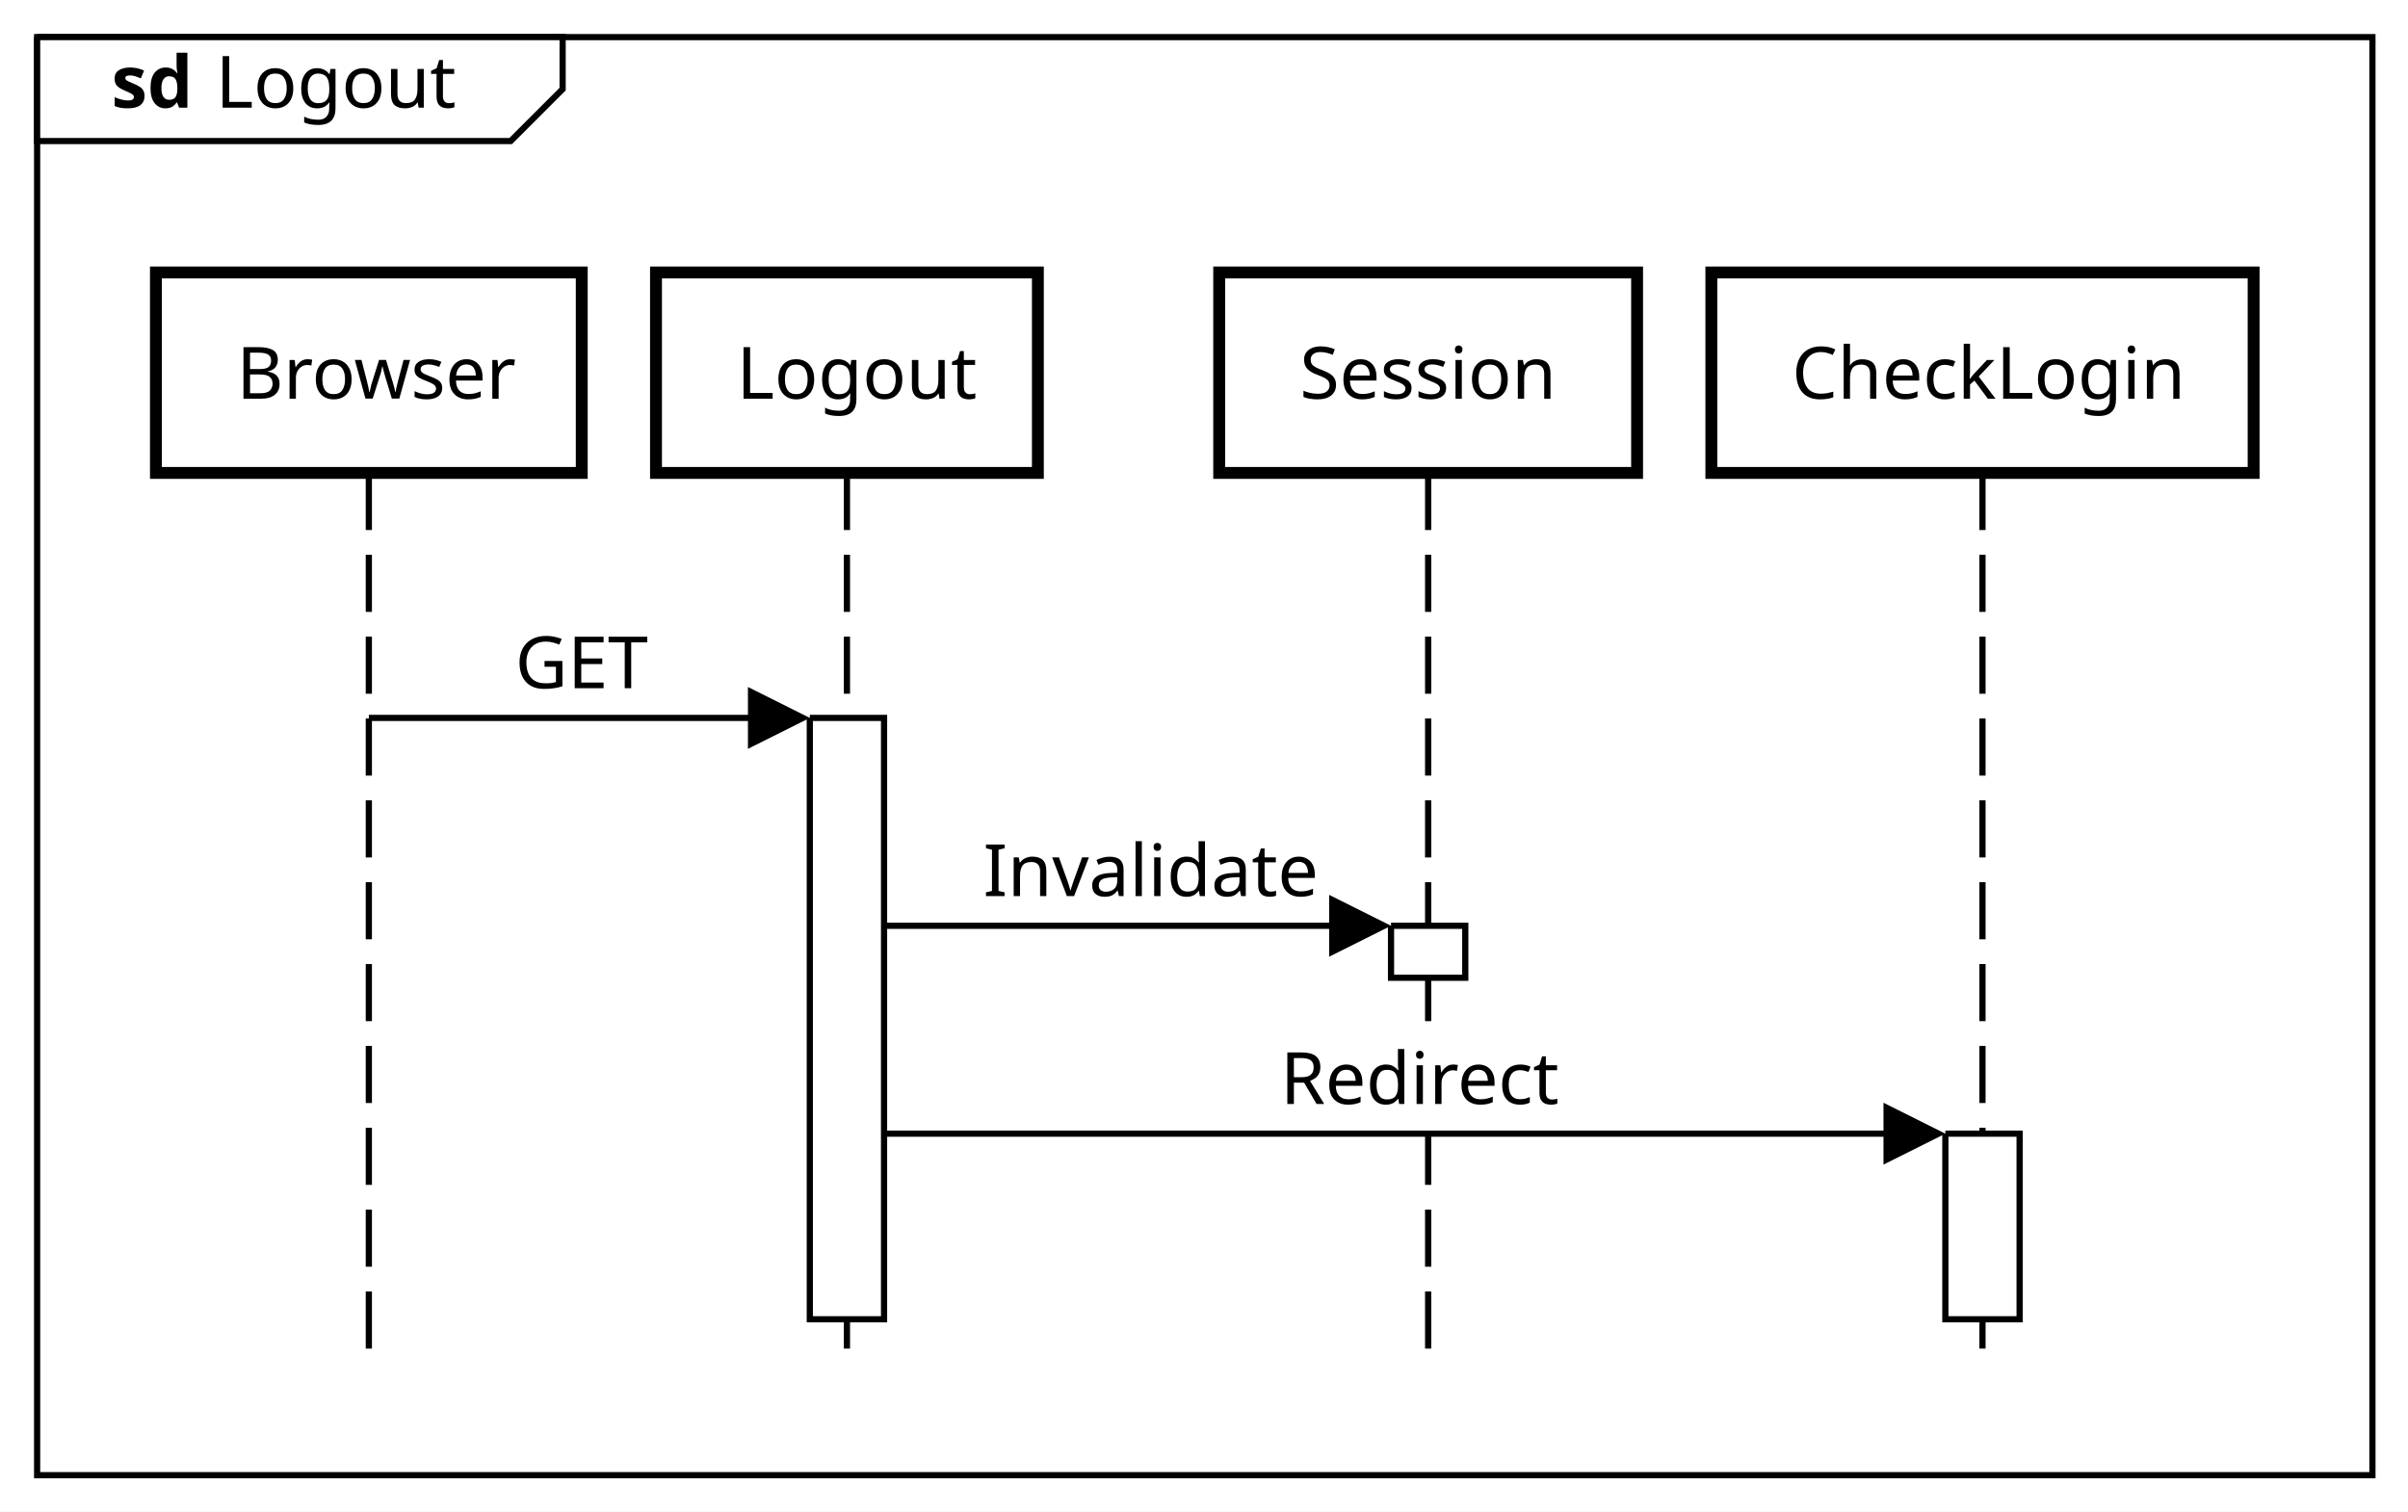
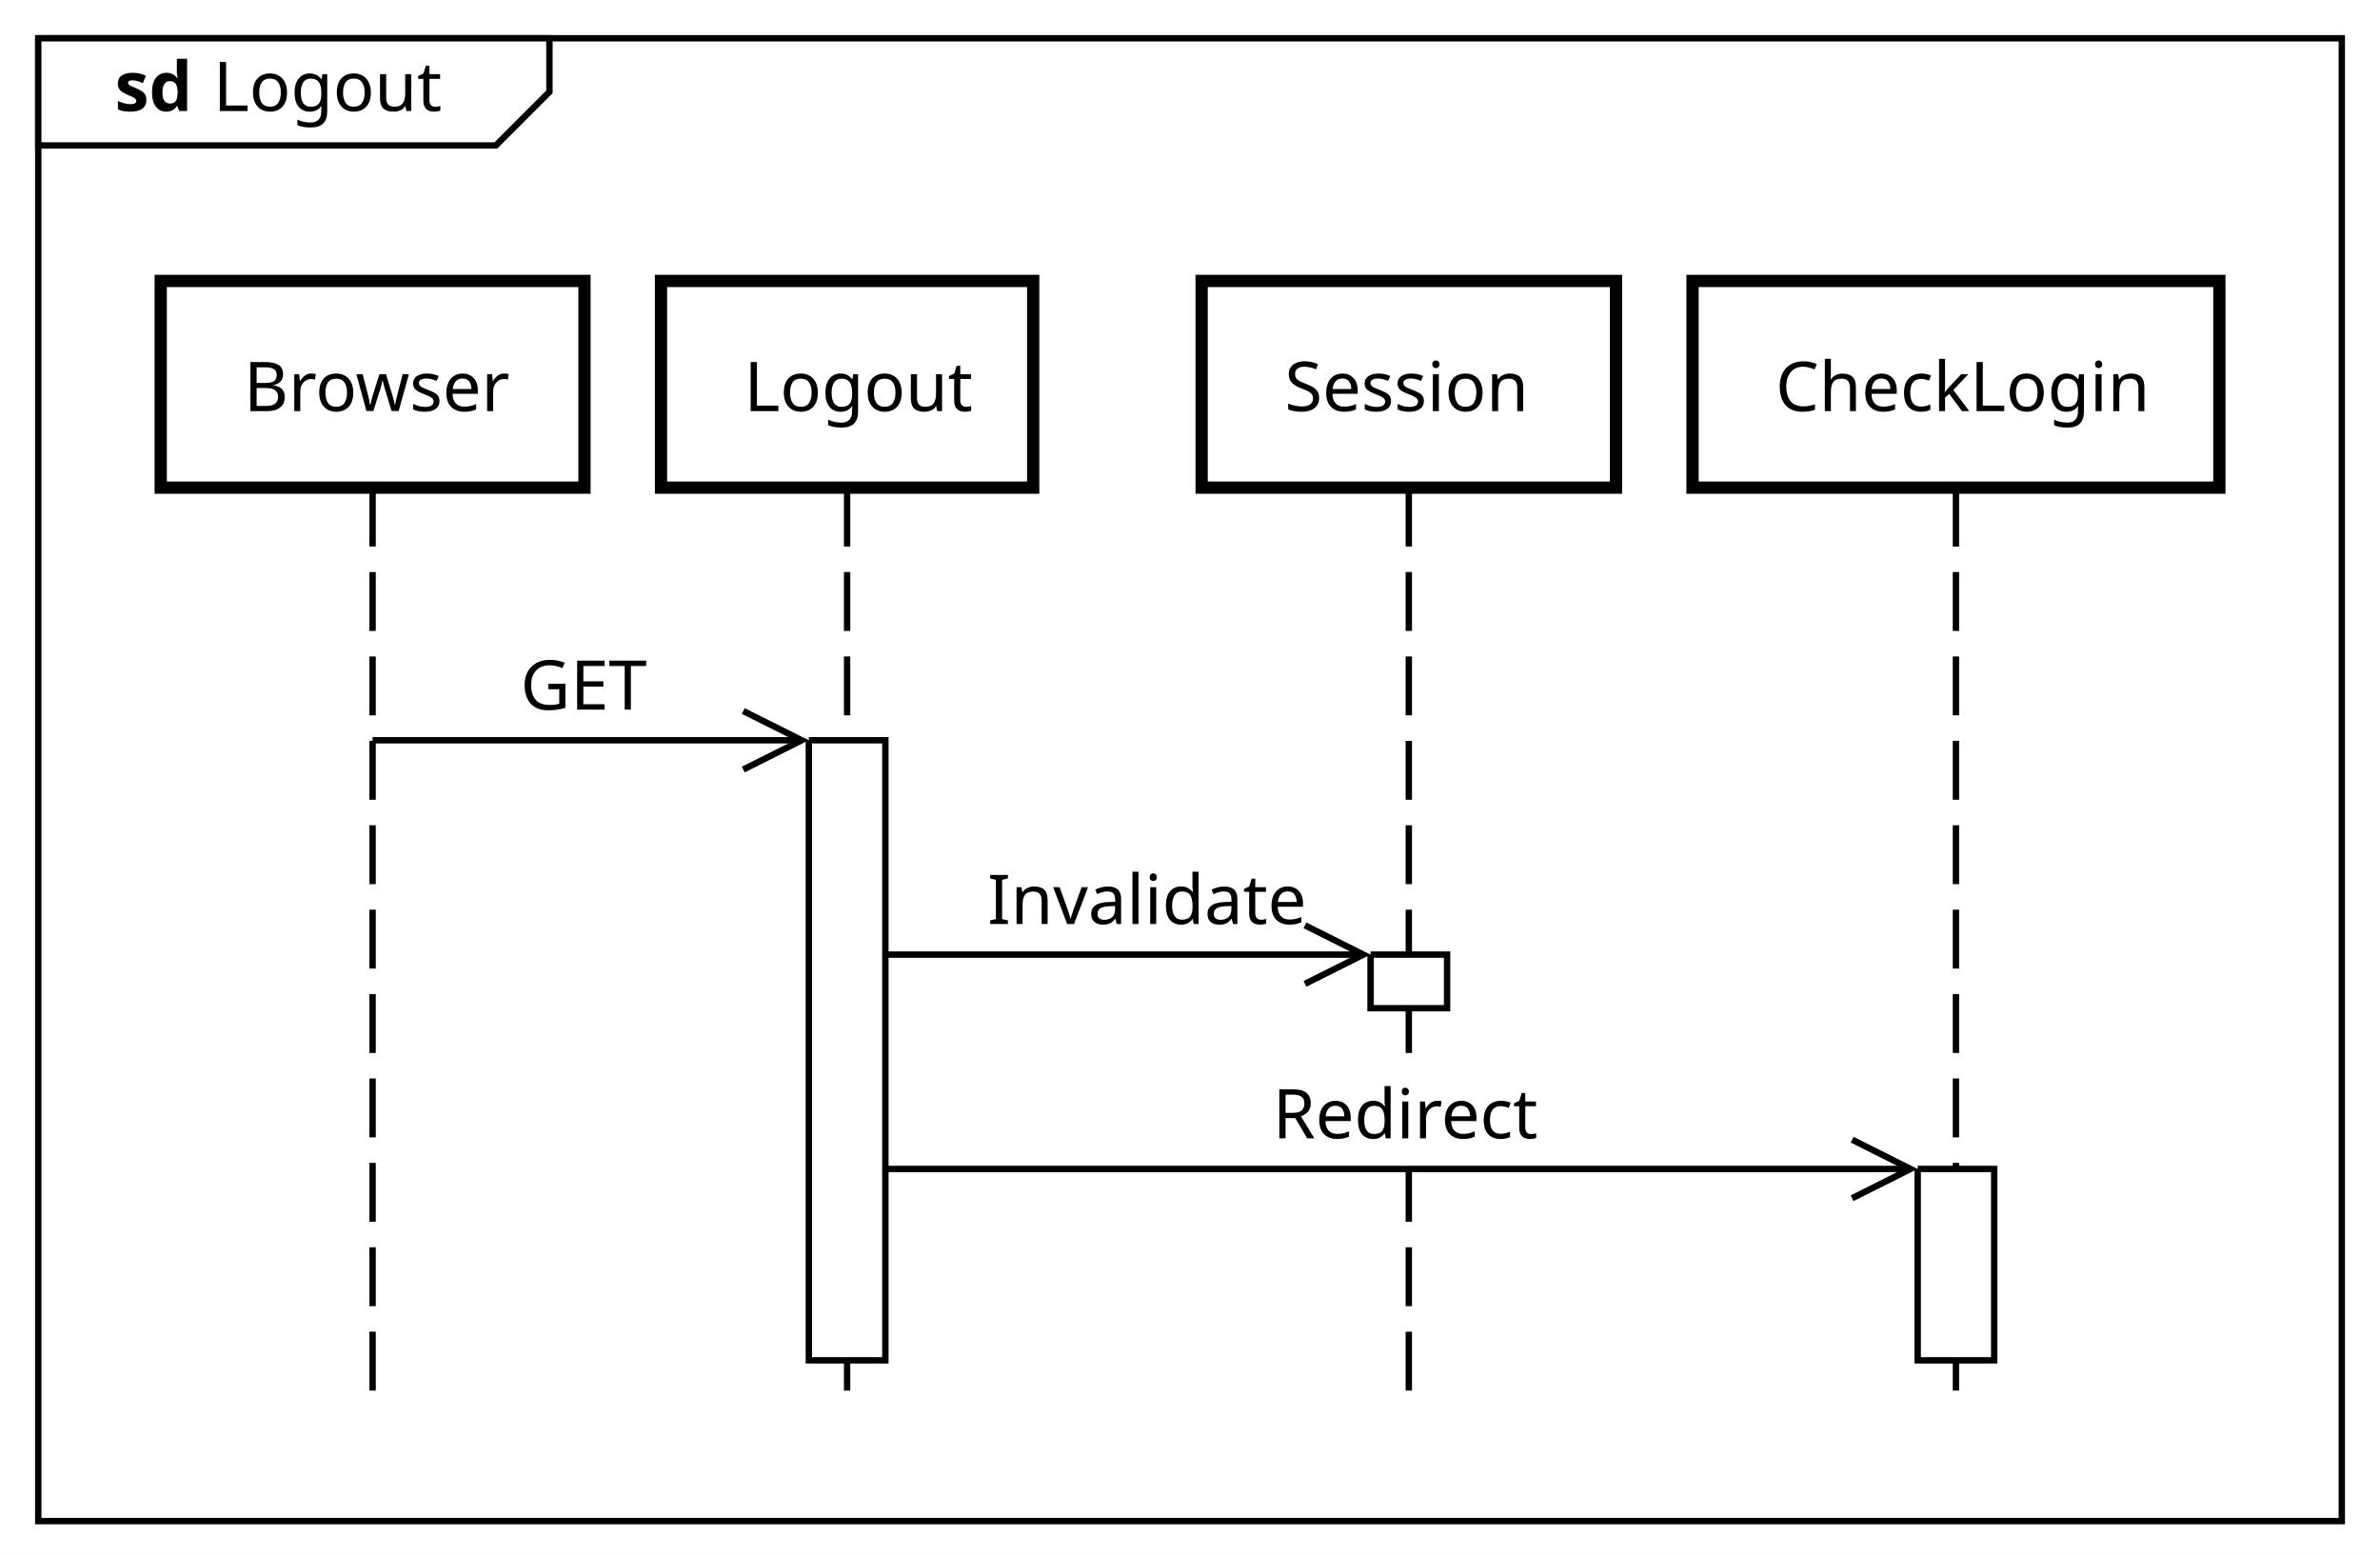
- <svg xmlns="http://www.w3.org/2000/svg" version="1.1" width="489" height="307">
+ <svg xmlns="http://www.w3.org/2000/svg" version="1.1" width="508" height="332">
  <defs />
  <g>
    <g />
    <g />
    <g />
    <g>
-       <rect fill="white" stroke="none" x="0" y="0" width="489" height="307" />
+       <rect fill="white" stroke="none" x="0" y="0" width="508" height="332" />
    </g>
    <g />
    <g>
-       <path fill="none" stroke="black" paint-order="fill stroke markers" d=" M 74.901 96.051 L 74.901 275.487" stroke-miterlimit="10" stroke-width="1.257" stroke-dasharray="11.599,5.026" />
-       <path fill="none" stroke="black" paint-order="fill stroke markers" d=" M 171.99 96.051 L 171.99 275.487" stroke-miterlimit="10" stroke-width="1.257" stroke-dasharray="11.599,5.026" />
-       <path fill="none" stroke="black" paint-order="fill stroke markers" d=" M 290.018 96.051 L 290.018 275.487" stroke-miterlimit="10" stroke-width="1.257" stroke-dasharray="11.599,5.026" />
-       <path fill="none" stroke="black" paint-order="fill stroke markers" d=" M 402.59 96.051 L 402.59 275.487" stroke-miterlimit="10" stroke-width="1.257" stroke-dasharray="11.599,5.026" />
+       <path fill="none" stroke="black" paint-order="fill stroke markers" d=" M 79.528 104.055 L 79.528 298.444" stroke-miterlimit="10" stroke-width="1.361" stroke-dasharray="12.566,5.445" />
+       <path fill="none" stroke="black" paint-order="fill stroke markers" d=" M 180.81 104.055 L 180.81 298.444" stroke-miterlimit="10" stroke-width="1.361" stroke-dasharray="12.566,5.445" />
+       <path fill="none" stroke="black" paint-order="fill stroke markers" d=" M 300.706 104.055 L 300.706 298.444" stroke-miterlimit="10" stroke-width="1.361" stroke-dasharray="12.566,5.445" />
+       <path fill="none" stroke="black" paint-order="fill stroke markers" d=" M 417.489 104.055 L 417.489 298.444" stroke-miterlimit="10" stroke-width="1.361" stroke-dasharray="12.566,5.445" />
    </g>
    <g>
      <path fill="none" stroke="none" />
      <g>
-         <path fill="white" stroke="black" paint-order="fill stroke markers" d=" M 31.665 55.339 L 118.137 55.339 L 118.137 96.051 L 31.665 96.051 L 31.665 55.339 Z" stroke-miterlimit="10" stroke-width="2.413" stroke-dasharray="" />
+         <path fill="white" stroke="black" paint-order="fill stroke markers" d=" M 34.304 59.95 L 124.751 59.95 L 124.751 104.055 L 34.304 104.055 L 34.304 59.95 Z" stroke-miterlimit="10" stroke-width="2.614" stroke-dasharray="" />
      </g>
      <g>
        <g />
-         <text fill="black" stroke="none" font-family="sans-serif" font-size="11pt" font-style="normal" font-weight="normal" text-decoration="normal" x="48.025" y="80.972" text-anchor="start" dominant-baseline="alphabetic" xml:space="preserve">Browser</text>
+         <text fill="black" stroke="none" font-family="sans-serif" font-size="11pt" font-style="normal" font-weight="normal" text-decoration="normal" x="52.028" y="87.72" text-anchor="start" dominant-baseline="alphabetic" xml:space="preserve">Browser</text>
      </g>
      <path fill="none" stroke="none" />
      <g>
-         <path fill="white" stroke="black" paint-order="fill stroke markers" d=" M 133.216 55.339 L 210.764 55.339 L 210.764 96.051 L 133.216 96.051 L 133.216 55.339 Z" stroke-miterlimit="10" stroke-width="2.413" stroke-dasharray="" />
+         <path fill="white" stroke="black" paint-order="fill stroke markers" d=" M 141.087 59.95 L 220.534 59.95 L 220.534 104.055 L 141.087 104.055 L 141.087 59.95 Z" stroke-miterlimit="10" stroke-width="2.614" stroke-dasharray="" />
      </g>
      <g>
        <g />
-         <text fill="black" stroke="none" font-family="sans-serif" font-size="11pt" font-style="normal" font-weight="normal" text-decoration="normal" x="149.576" y="80.972" text-anchor="start" dominant-baseline="alphabetic" xml:space="preserve">Logout</text>
+         <text fill="black" stroke="none" font-family="sans-serif" font-size="11pt" font-style="normal" font-weight="normal" text-decoration="normal" x="158.81" y="87.72" text-anchor="start" dominant-baseline="alphabetic" xml:space="preserve">Logout</text>
      </g>
      <path fill="none" stroke="none" />
      <g>
-         <path fill="white" stroke="black" paint-order="fill stroke markers" d=" M 247.587 55.339 L 332.449 55.339 L 332.449 96.051 L 247.587 96.051 L 247.587 55.339 Z" stroke-miterlimit="10" stroke-width="2.413" stroke-dasharray="" />
+         <path fill="white" stroke="black" paint-order="fill stroke markers" d=" M 256.482 59.95 L 344.93 59.95 L 344.93 104.055 L 256.482 104.055 L 256.482 59.95 Z" stroke-miterlimit="10" stroke-width="2.614" stroke-dasharray="" />
      </g>
      <g>
        <g />
-         <text fill="black" stroke="none" font-family="sans-serif" font-size="11pt" font-style="normal" font-weight="normal" text-decoration="normal" x="263.948" y="80.972" text-anchor="start" dominant-baseline="alphabetic" xml:space="preserve">Session</text>
+         <text fill="black" stroke="none" font-family="sans-serif" font-size="11pt" font-style="normal" font-weight="normal" text-decoration="normal" x="274.206" y="87.72" text-anchor="start" dominant-baseline="alphabetic" xml:space="preserve">Session</text>
      </g>
      <path fill="none" stroke="none" />
      <g>
-         <path fill="white" stroke="black" paint-order="fill stroke markers" d=" M 347.528 55.339 L 457.652 55.339 L 457.652 96.051 L 347.528 96.051 L 347.528 55.339 Z" stroke-miterlimit="10" stroke-width="2.413" stroke-dasharray="" />
+         <path fill="white" stroke="black" paint-order="fill stroke markers" d=" M 361.265 59.95 L 473.712 59.95 L 473.712 104.055 L 361.265 104.055 L 361.265 59.95 Z" stroke-miterlimit="10" stroke-width="2.614" stroke-dasharray="" />
      </g>
      <g>
        <g />
-         <text fill="black" stroke="none" font-family="sans-serif" font-size="11pt" font-style="normal" font-weight="normal" text-decoration="normal" x="363.888" y="80.972" text-anchor="start" dominant-baseline="alphabetic" xml:space="preserve">CheckLogin</text>
+         <text fill="black" stroke="none" font-family="sans-serif" font-size="11pt" font-style="normal" font-weight="normal" text-decoration="normal" x="378.989" y="87.72" text-anchor="start" dominant-baseline="alphabetic" xml:space="preserve">CheckLogin</text>
      </g>
    </g>
    <g>
-       <path fill="white" stroke="black" paint-order="fill stroke markers" d=" M 164.451 145.811 L 179.529 145.811 L 179.529 267.948 L 164.451 267.948 L 164.451 145.811" stroke-miterlimit="10" stroke-width="1.257" stroke-dasharray="" />
-       <path fill="white" stroke="black" paint-order="fill stroke markers" d=" M 282.479 188.031 L 297.558 188.031 L 297.558 198.586 L 282.479 198.586 L 282.479 188.031" stroke-miterlimit="10" stroke-width="1.257" stroke-dasharray="" />
-       <path fill="white" stroke="black" paint-order="fill stroke markers" d=" M 395.051 230.251 L 410.129 230.251 L 410.129 267.948 L 395.051 267.948 L 395.051 230.251" stroke-miterlimit="10" stroke-width="1.257" stroke-dasharray="" />
+       <path fill="white" stroke="black" paint-order="fill stroke markers" d=" M 172.643 157.961 L 188.978 157.961 L 188.978 290.277 L 172.643 290.277 L 172.643 157.961" stroke-miterlimit="10" stroke-width="1.361" stroke-dasharray="" />
+       <path fill="white" stroke="black" paint-order="fill stroke markers" d=" M 292.538 203.7 L 308.874 203.7 L 308.874 215.135 L 292.538 215.135 L 292.538 203.7" stroke-miterlimit="10" stroke-width="1.361" stroke-dasharray="" />
+       <path fill="white" stroke="black" paint-order="fill stroke markers" d=" M 409.321 249.439 L 425.656 249.439 L 425.656 290.277 L 409.321 290.277 L 409.321 249.439" stroke-miterlimit="10" stroke-width="1.361" stroke-dasharray="" />
      <g>
        <g />
        <g />
-         <path fill="none" stroke="black" paint-order="fill stroke markers" d=" M 7.539 7.539 L 481.778 7.539 L 481.778 299.613 L 7.539 299.613 L 7.539 7.539 Z" stroke-miterlimit="10" stroke-width="1.257" stroke-dasharray="" />
-         <path fill="white" stroke="black" paint-order="fill stroke markers" d=" M 7.539 7.539 L 7.539 28.649 L 103.7 28.649 L 114.255 18.094 L 114.255 7.539 L 7.539 7.539" stroke-miterlimit="10" stroke-width="1.257" stroke-dasharray="" />
-         <text fill="black" stroke="none" font-family="sans-serif" font-size="11pt" font-style="normal" font-weight="bold" text-decoration="normal" x="22.618" y="21.864" text-anchor="start" dominant-baseline="alphabetic" xml:space="preserve">sd</text>
-         <text fill="black" stroke="none" font-family="sans-serif" font-size="11pt" font-style="normal" font-weight="normal" text-decoration="normal" x="43.794" y="21.864" text-anchor="start" dominant-baseline="alphabetic" xml:space="preserve">Logout</text>
+         <path fill="none" stroke="black" paint-order="fill stroke markers" d=" M 8.168 8.168 L 499.849 8.168 L 499.849 324.58 L 8.168 324.58 L 8.168 8.168 Z" stroke-miterlimit="10" stroke-width="1.361" stroke-dasharray="" />
+         <path fill="white" stroke="black" paint-order="fill stroke markers" d=" M 8.168 8.168 L 8.168 31.037 L 105.838 31.037 L 117.273 19.602 L 117.273 8.168 L 8.168 8.168" stroke-miterlimit="10" stroke-width="1.361" stroke-dasharray="" />
+         <text fill="black" stroke="none" font-family="sans-serif" font-size="11pt" font-style="normal" font-weight="bold" text-decoration="normal" x="24.503" y="23.686" text-anchor="start" dominant-baseline="alphabetic" xml:space="preserve">sd</text>
+         <text fill="black" stroke="none" font-family="sans-serif" font-size="11pt" font-style="normal" font-weight="normal" text-decoration="normal" x="45.503" y="23.686" text-anchor="start" dominant-baseline="alphabetic" xml:space="preserve">Logout</text>
      </g>
      <g>
        <g>
-           <rect fill="white" stroke="none" x="102.35" y="126.208" width="34.652" height="19.602" />
+           <rect fill="white" stroke="none" x="108.635" y="136.726" width="34.901" height="21.236" />
        </g>
-         <text fill="black" stroke="none" font-family="sans-serif" font-size="11pt" font-style="normal" font-weight="normal" text-decoration="normal" x="104.612" y="139.779" text-anchor="start" dominant-baseline="alphabetic" xml:space="preserve">GET</text>
+         <text fill="black" stroke="none" font-family="sans-serif" font-size="11pt" font-style="normal" font-weight="normal" text-decoration="normal" x="111.085" y="151.427" text-anchor="start" dominant-baseline="alphabetic" xml:space="preserve">GET</text>
      </g>
      <g>
-         <path fill="none" stroke="black" paint-order="fill stroke markers" d=" M 74.901 145.811 L 152.036 145.811" stroke-miterlimit="10" stroke-width="1.257" stroke-dasharray="" />
-         <g transform="translate(164.4508,145.8105) translate(-164.4508,-145.8105)">
-           <path fill="black" stroke="none" paint-order="stroke fill markers" d=" M 151.885 139.528 L 164.451 145.811 L 151.885 152.093 Z" />
+         <path fill="none" stroke="black" paint-order="fill stroke markers" d=" M 79.528 157.961 L 170.601 157.961" stroke-miterlimit="10" stroke-width="1.361" stroke-dasharray="" />
+         <g transform="translate(172.6426,157.9614) translate(-172.6426,-157.9614)">
+           <path fill="none" stroke="black" paint-order="fill stroke markers" d=" M 158.647 151.718 L 171.112 157.961 L 158.647 164.205" stroke-miterlimit="10" stroke-width="1.361" />
        </g>
      </g>
      <g>
        <g>
-           <rect fill="white" stroke="none" x="197.372" y="168.429" width="67.264" height="19.602" />
+           <rect fill="white" stroke="none" x="208.308" y="182.464" width="64.901" height="21.236" />
        </g>
-         <text fill="black" stroke="none" font-family="sans-serif" font-size="11pt" font-style="normal" font-weight="normal" text-decoration="normal" x="199.634" y="181.999" text-anchor="start" dominant-baseline="alphabetic" xml:space="preserve">Invalidate</text>
+         <text fill="black" stroke="none" font-family="sans-serif" font-size="11pt" font-style="normal" font-weight="normal" text-decoration="normal" x="210.758" y="197.166" text-anchor="start" dominant-baseline="alphabetic" xml:space="preserve">Invalidate</text>
      </g>
      <g>
-         <path fill="none" stroke="black" paint-order="fill stroke markers" d=" M 179.529 188.031 L 270.064 188.031" stroke-miterlimit="10" stroke-width="1.257" stroke-dasharray="" />
-         <g transform="translate(282.4791,188.0308) translate(-282.4791,-188.0308)">
-           <path fill="black" stroke="none" paint-order="stroke fill markers" d=" M 269.914 181.748 L 282.479 188.031 L 269.914 194.314 Z" />
+         <path fill="none" stroke="black" paint-order="fill stroke markers" d=" M 188.978 203.7 L 290.496 203.7" stroke-miterlimit="10" stroke-width="1.361" stroke-dasharray="" />
+         <g transform="translate(292.5384,203.7) translate(-292.5384,-203.7)">
+           <path fill="none" stroke="black" paint-order="fill stroke markers" d=" M 278.543 197.457 L 291.008 203.7 L 278.543 209.943" stroke-miterlimit="10" stroke-width="1.361" />
        </g>
      </g>
      <g>
        <g>
-           <rect fill="white" stroke="none" x="257.741" y="210.649" width="59.098" height="19.602" />
+           <rect fill="white" stroke="none" x="269.199" y="228.203" width="59.901" height="21.236" />
        </g>
-         <text fill="black" stroke="none" font-family="sans-serif" font-size="11pt" font-style="normal" font-weight="normal" text-decoration="normal" x="260.003" y="224.22" text-anchor="start" dominant-baseline="alphabetic" xml:space="preserve">Redirect</text>
+         <text fill="black" stroke="none" font-family="sans-serif" font-size="11pt" font-style="normal" font-weight="normal" text-decoration="normal" x="271.649" y="242.904" text-anchor="start" dominant-baseline="alphabetic" xml:space="preserve">Redirect</text>
      </g>
      <g>
-         <path fill="none" stroke="black" paint-order="fill stroke markers" d=" M 179.529 230.251 L 382.636 230.251" stroke-miterlimit="10" stroke-width="1.257" stroke-dasharray="" />
-         <g transform="translate(395.0507,230.251) translate(-395.0507,-230.251)">
-           <path fill="black" stroke="none" paint-order="stroke fill markers" d=" M 382.485 223.968 L 395.051 230.251 L 382.485 236.534 Z" />
+         <path fill="none" stroke="black" paint-order="fill stroke markers" d=" M 188.978 249.439 L 407.279 249.439" stroke-miterlimit="10" stroke-width="1.361" stroke-dasharray="" />
+         <g transform="translate(409.321,249.4386) translate(-409.321,-249.4386)">
+           <path fill="none" stroke="black" paint-order="fill stroke markers" d=" M 395.326 243.195 L 407.791 249.439 L 395.326 255.682" stroke-miterlimit="10" stroke-width="1.361" />
        </g>
      </g>
    </g>
    <g />
    <g />
    <g />
    <g />
  </g>
</svg>
